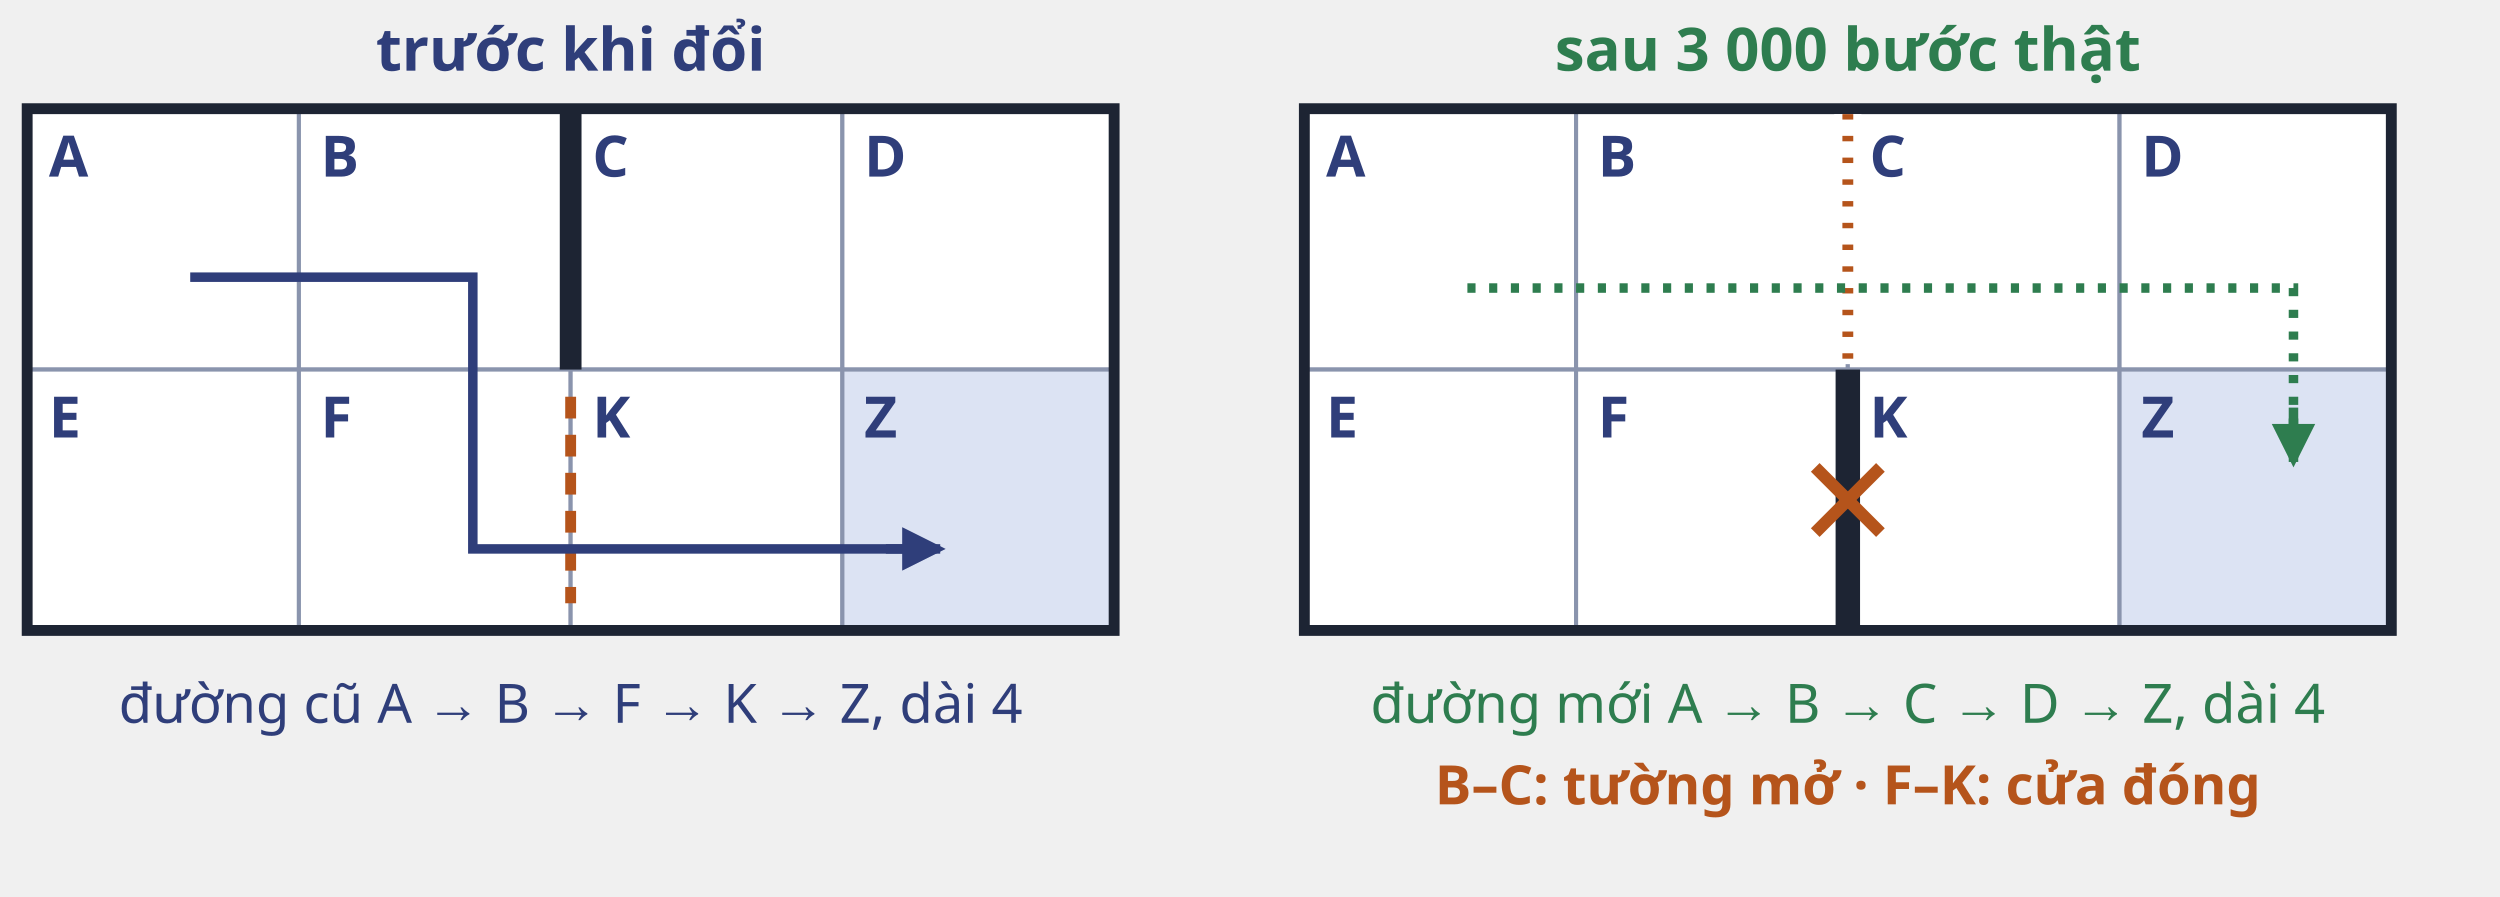
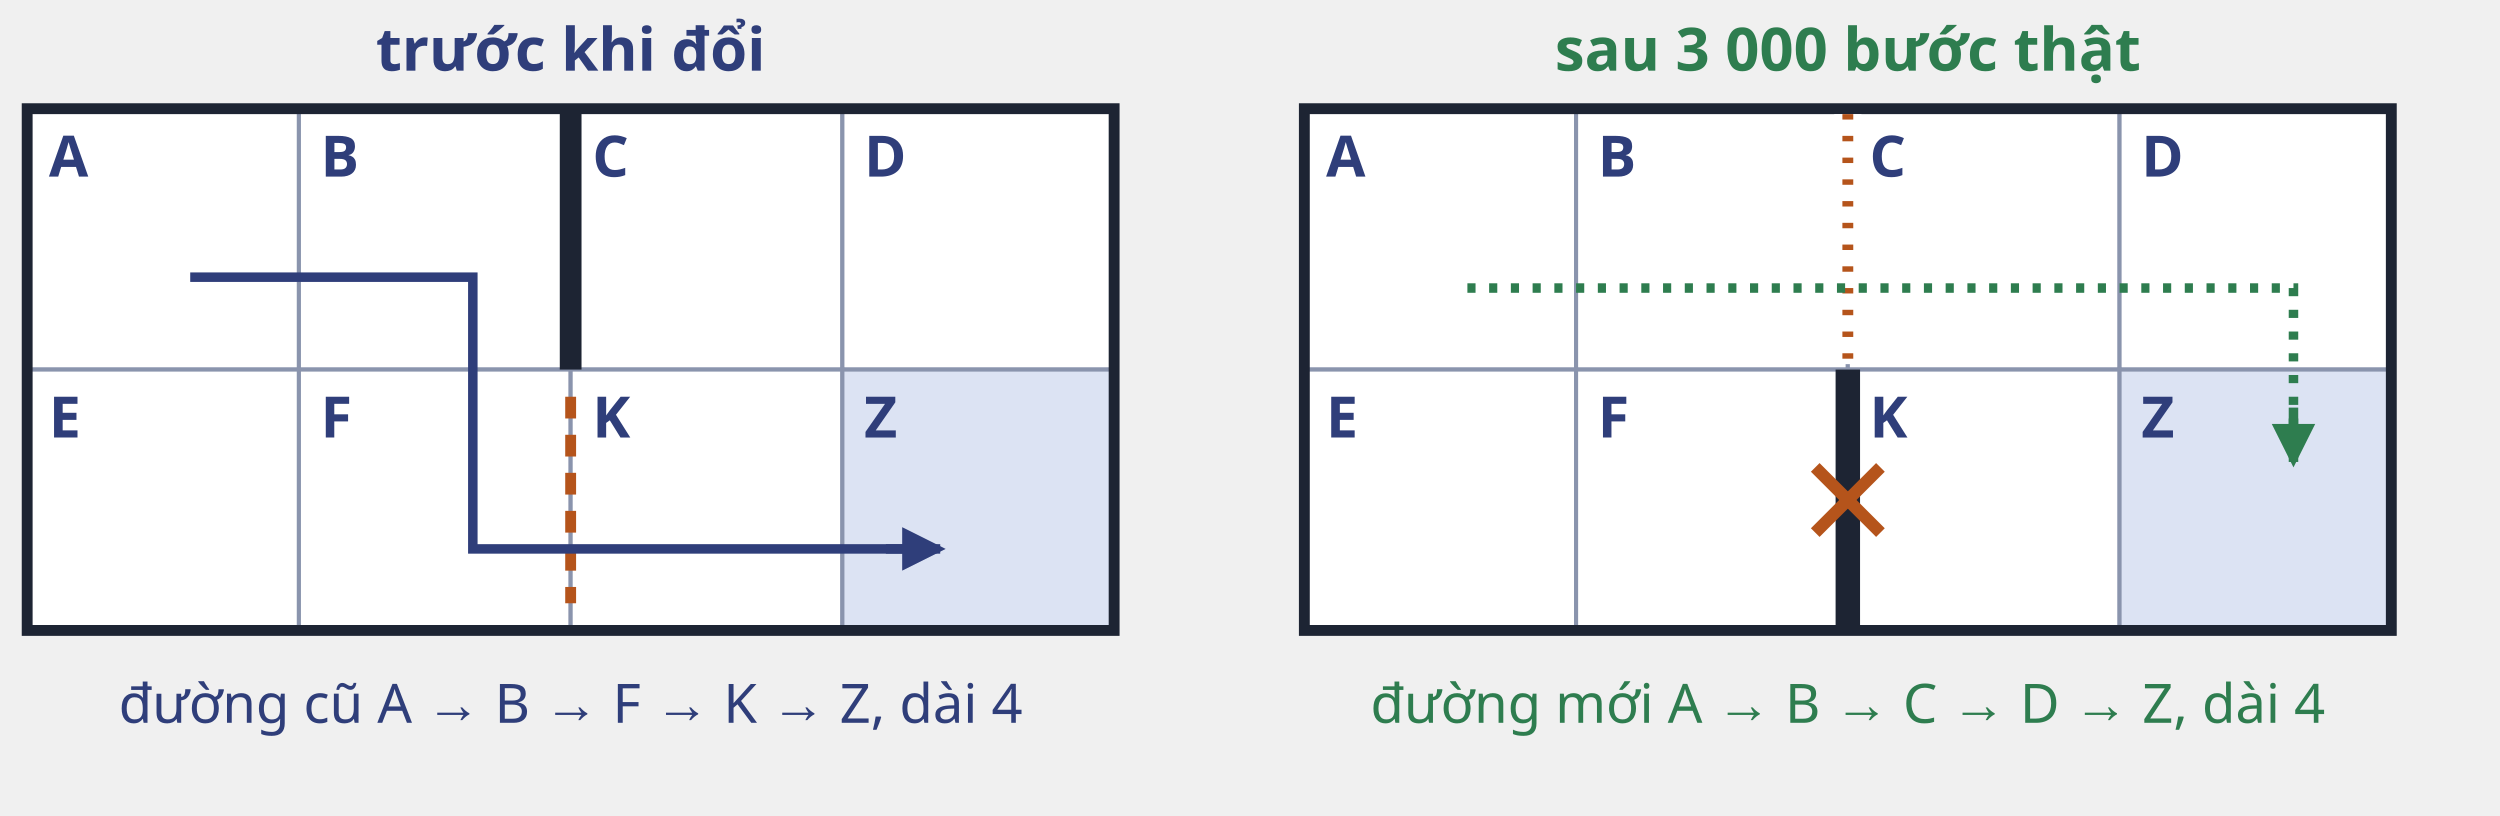
- <svg xmlns="http://www.w3.org/2000/svg" viewBox="0 0 920 330" width="920" height="330" role="img" aria-labelledby="t d" font-family="'Source Sans 3','Source Sans Pro','Noto Sans',Arial,sans-serif" fill="#1d2433">
+ <svg xmlns="http://www.w3.org/2000/svg" viewBox="0 0 920 300" width="920" height="300" role="img" aria-labelledby="t d" font-family="'Source Sans 3','Source Sans Pro','Noto Sans',Arial,sans-serif" fill="#1d2433">
  <defs>
    <marker id="ar" markerUnits="userSpaceOnUse" markerWidth="16" markerHeight="16" refX="14" refY="8" orient="auto">
      <path d="M0,0 L16,8 L0,16 Z" fill="#2F3E7A" />
    </marker>
    <marker id="ao" markerUnits="userSpaceOnUse" markerWidth="16" markerHeight="16" refX="14" refY="8" orient="auto">
      <path d="M0,0 L16,8 L0,16 Z" fill="#B5541B" />
    </marker>
    <marker id="ars" markerUnits="userSpaceOnUse" markerWidth="16" markerHeight="16" refX="14" refY="8" orient="auto-start-reverse">
      <path d="M0,0 L16,8 L0,16 Z" fill="#2F3E7A" />
    </marker>
    <marker id="aos" markerUnits="userSpaceOnUse" markerWidth="16" markerHeight="16" refX="14" refY="8" orient="auto-start-reverse">
      <path d="M0,0 L16,8 L0,16 Z" fill="#B5541B" />
    </marker>
    <marker id="ag" markerUnits="userSpaceOnUse" markerWidth="16" markerHeight="16" refX="14" refY="8" orient="auto">
      <path d="M0,0 L16,8 L0,16 Z" fill="#2E7D4F" />
    </marker>
    <marker id="ags" markerUnits="userSpaceOnUse" markerWidth="16" markerHeight="16" refX="14" refY="8" orient="auto-start-reverse">
      <path d="M0,0 L16,8 L0,16 Z" fill="#2E7D4F" />
    </marker>
    <marker id="ax" markerUnits="userSpaceOnUse" markerWidth="16" markerHeight="16" refX="14" refY="8" orient="auto">
      <path d="M0,0 L16,8 L0,16 Z" fill="#6B7280" />
    </marker>
    <marker id="axs" markerUnits="userSpaceOnUse" markerWidth="16" markerHeight="16" refX="14" refY="8" orient="auto-start-reverse">
      <path d="M0,0 L16,8 L0,16 Z" fill="#6B7280" />
    </marker>
    <marker id="ak" markerUnits="userSpaceOnUse" markerWidth="16" markerHeight="16" refX="14" refY="8" orient="auto">
      <path d="M0,0 L16,8 L0,16 Z" fill="#1d2433" />
    </marker>
    <marker id="aks" markerUnits="userSpaceOnUse" markerWidth="16" markerHeight="16" refX="14" refY="8" orient="auto-start-reverse">
      <path d="M0,0 L16,8 L0,16 Z" fill="#1d2433" />
    </marker>
    <pattern id="van" patternUnits="userSpaceOnUse" width="10" height="10" patternTransform="rotate(45)">
      <rect width="10" height="10" fill="#FFFFFF" />
      <line x1="0" y1="0" x2="0" y2="10" stroke="#2F3E7A" stroke-width="3.5" />
    </pattern>
    <pattern id="vano" patternUnits="userSpaceOnUse" width="10" height="10" patternTransform="rotate(45)">
      <rect width="10" height="10" fill="#FFFFFF" />
      <line x1="0" y1="0" x2="0" y2="10" stroke="#B5541B" stroke-width="3.5" />
    </pattern>
    <pattern id="vanx" patternUnits="userSpaceOnUse" width="10" height="10" patternTransform="rotate(45)">
      <rect width="10" height="10" fill="#FFFFFF" />
      <line x1="0" y1="0" x2="0" y2="10" stroke="#6B7280" stroke-width="3.5" />
    </pattern>
  </defs>
  <text x="210" y="26" font-size="22" text-anchor="middle" font-weight="bold" fill="#2F3E7A">trước khi đổi</text>
  <rect x="10" y="40" width="100" height="96" rx="0" fill="#FFFFFF" stroke="#8A94AD" stroke-width="1.5" />
  <text x="18" y="65" font-size="21" text-anchor="start" font-weight="bold" fill="#2F3E7A">A</text>
  <rect x="110" y="40" width="100" height="96" rx="0" fill="#FFFFFF" stroke="#8A94AD" stroke-width="1.5" />
  <text x="118" y="65" font-size="21" text-anchor="start" font-weight="bold" fill="#2F3E7A">B</text>
  <rect x="210" y="40" width="100" height="96" rx="0" fill="#FFFFFF" stroke="#8A94AD" stroke-width="1.5" />
  <text x="218" y="65" font-size="21" text-anchor="start" font-weight="bold" fill="#2F3E7A">C</text>
  <rect x="310" y="40" width="100" height="96" rx="0" fill="#FFFFFF" stroke="#8A94AD" stroke-width="1.5" />
  <text x="318" y="65" font-size="21" text-anchor="start" font-weight="bold" fill="#2F3E7A">D</text>
  <rect x="10" y="136" width="100" height="96" rx="0" fill="#FFFFFF" stroke="#8A94AD" stroke-width="1.5" />
  <text x="18" y="161" font-size="21" text-anchor="start" font-weight="bold" fill="#2F3E7A">E</text>
  <rect x="110" y="136" width="100" height="96" rx="0" fill="#FFFFFF" stroke="#8A94AD" stroke-width="1.5" />
  <text x="118" y="161" font-size="21" text-anchor="start" font-weight="bold" fill="#2F3E7A">F</text>
  <rect x="210" y="136" width="100" height="96" rx="0" fill="#FFFFFF" stroke="#8A94AD" stroke-width="1.5" />
  <text x="218" y="161" font-size="21" text-anchor="start" font-weight="bold" fill="#2F3E7A">K</text>
  <rect x="310" y="136" width="100" height="96" rx="0" fill="#DCE3F3" stroke="#8A94AD" stroke-width="1.5" />
  <text x="318" y="161" font-size="21" text-anchor="start" font-weight="bold" fill="#2F3E7A">Z</text>
  <rect x="10" y="40" width="400" height="192" fill="none" stroke="#1d2433" stroke-width="4" />
  <line x1="210" y1="40" x2="210" y2="136" stroke="#1d2433" stroke-width="8" />
  <line x1="210" y1="146" x2="210" y2="222" stroke="#B5541B" stroke-width="4" stroke-dasharray="8 6" />
  <polyline points="70.0,102.0 174.0,102.0 174.0,202.0 338.0,202.0" fill="none" stroke="#2F3E7A" stroke-width="3.5" />
  <line x1="326.0" y1="202.0" x2="346.0" y2="202.0" stroke="#2F3E7A" stroke-width="3.5" marker-end="url(#ar)" />
  <text x="210" y="266" font-size="20" text-anchor="middle" font-weight="normal" fill="#2F3E7A">đường cũ A → B → F → K → Z, dài 4</text>
  <text x="680" y="26" font-size="22" text-anchor="middle" font-weight="bold" fill="#2E7D4F">sau 3 000 bước thật</text>
  <rect x="480" y="40" width="100" height="96" rx="0" fill="#FFFFFF" stroke="#8A94AD" stroke-width="1.5" />
  <text x="488" y="65" font-size="21" text-anchor="start" font-weight="bold" fill="#2F3E7A">A</text>
  <rect x="580" y="40" width="100" height="96" rx="0" fill="#FFFFFF" stroke="#8A94AD" stroke-width="1.5" />
  <text x="588" y="65" font-size="21" text-anchor="start" font-weight="bold" fill="#2F3E7A">B</text>
  <rect x="680" y="40" width="100" height="96" rx="0" fill="#FFFFFF" stroke="#8A94AD" stroke-width="1.5" />
  <text x="688" y="65" font-size="21" text-anchor="start" font-weight="bold" fill="#2F3E7A">C</text>
  <rect x="780" y="40" width="100" height="96" rx="0" fill="#FFFFFF" stroke="#8A94AD" stroke-width="1.5" />
  <text x="788" y="65" font-size="21" text-anchor="start" font-weight="bold" fill="#2F3E7A">D</text>
  <rect x="480" y="136" width="100" height="96" rx="0" fill="#FFFFFF" stroke="#8A94AD" stroke-width="1.5" />
  <text x="488" y="161" font-size="21" text-anchor="start" font-weight="bold" fill="#2F3E7A">E</text>
  <rect x="580" y="136" width="100" height="96" rx="0" fill="#FFFFFF" stroke="#8A94AD" stroke-width="1.5" />
  <text x="588" y="161" font-size="21" text-anchor="start" font-weight="bold" fill="#2F3E7A">F</text>
  <rect x="680" y="136" width="100" height="96" rx="0" fill="#FFFFFF" stroke="#8A94AD" stroke-width="1.5" />
  <text x="688" y="161" font-size="21" text-anchor="start" font-weight="bold" fill="#2F3E7A">K</text>
  <rect x="780" y="136" width="100" height="96" rx="0" fill="#DCE3F3" stroke="#8A94AD" stroke-width="1.5" />
  <text x="788" y="161" font-size="21" text-anchor="start" font-weight="bold" fill="#2F3E7A">Z</text>
  <rect x="480" y="40" width="400" height="192" fill="none" stroke="#1d2433" stroke-width="4" />
  <rect x="675" y="42" width="10" height="92" rx="0" fill="#FFFFFF" stroke="none" stroke-width="2.5" />
  <line x1="680" y1="42" x2="680" y2="134" stroke="#B5541B" stroke-width="4" stroke-dasharray="2 6" />
  <line x1="680" y1="136" x2="680" y2="232" stroke="#1d2433" stroke-width="9" />
  <line x1="668" y1="172.0" x2="692" y2="196.0" stroke="#B5541B" stroke-width="4.5" />
  <line x1="668" y1="196.0" x2="692" y2="172.0" stroke="#B5541B" stroke-width="4.5" />
  <polyline points="540.0,106.0 844.0,106.0 844.0,162.0" fill="none" stroke="#2E7D4F" stroke-width="3.5" stroke-dasharray="3 5" />
  <line x1="844.0" y1="150.0" x2="844.0" y2="170.0" stroke="#2E7D4F" stroke-width="3.5" marker-end="url(#ag)" />
  <text x="680" y="266" font-size="20" text-anchor="middle" font-weight="normal" fill="#2E7D4F">đường mới A → B → C → D → Z, dài 4</text>
-   <text x="680" y="296" font-size="20" text-anchor="middle" font-weight="bold" fill="#B5541B">B–C: tường mở · F–K: cửa đóng</text>
</svg>
